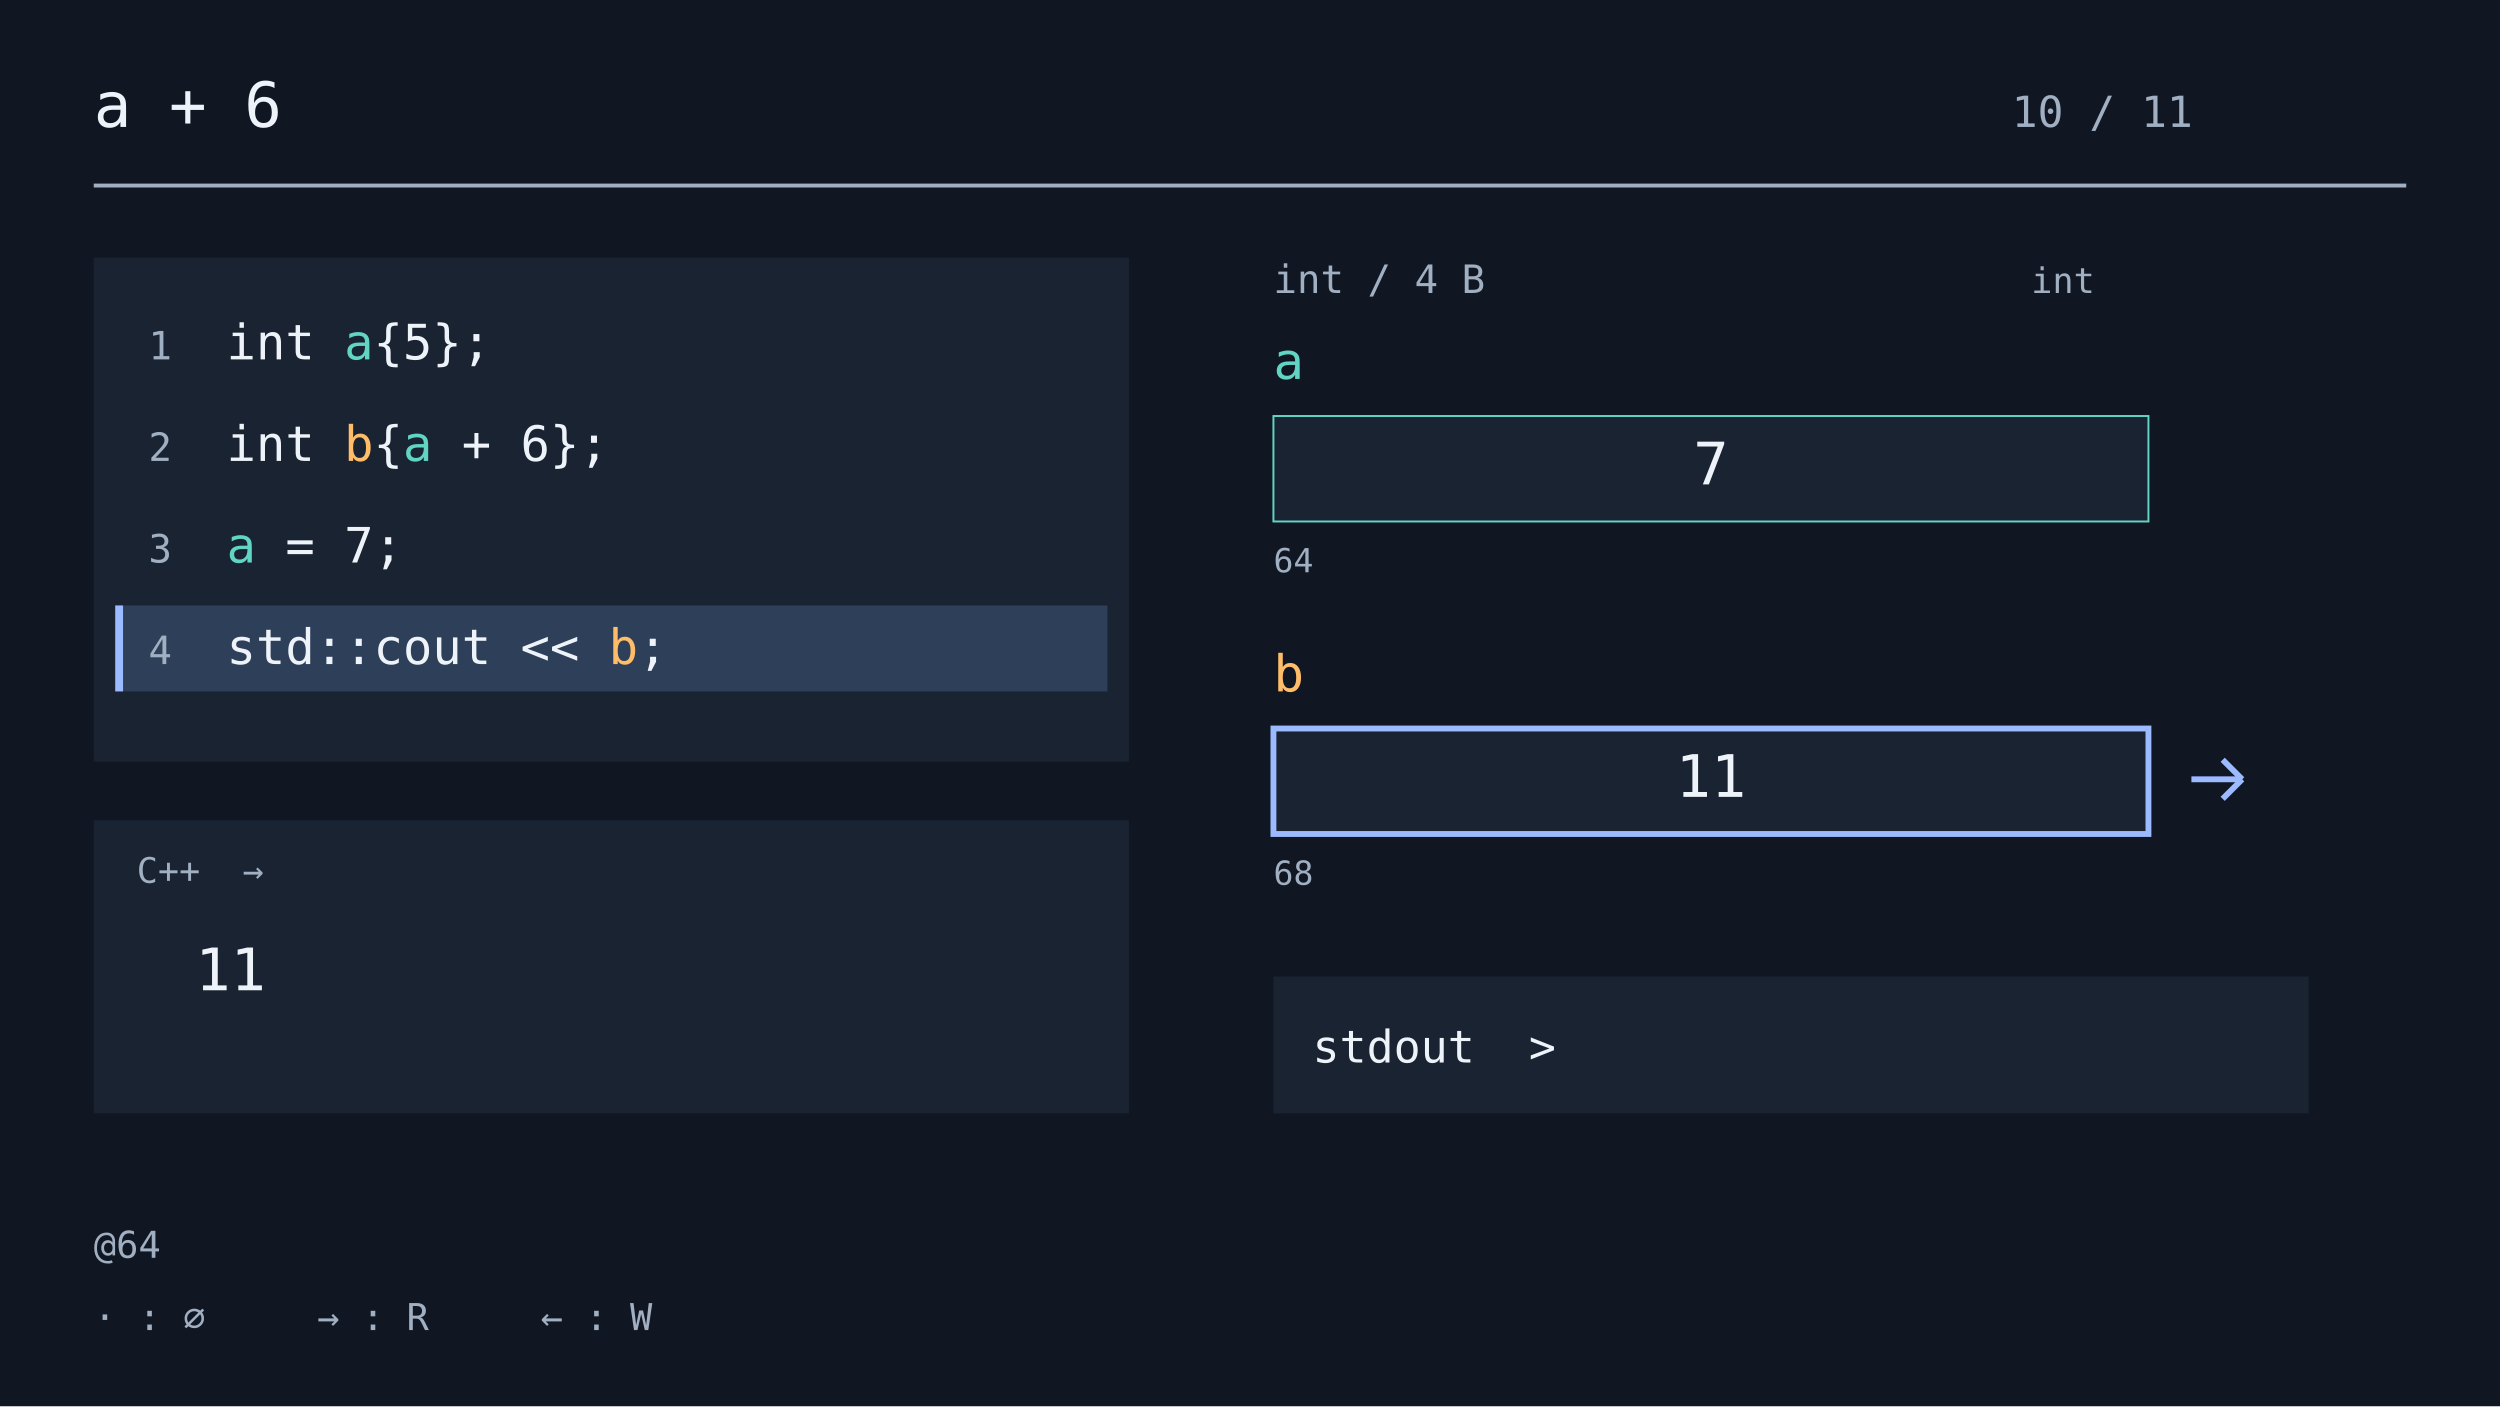
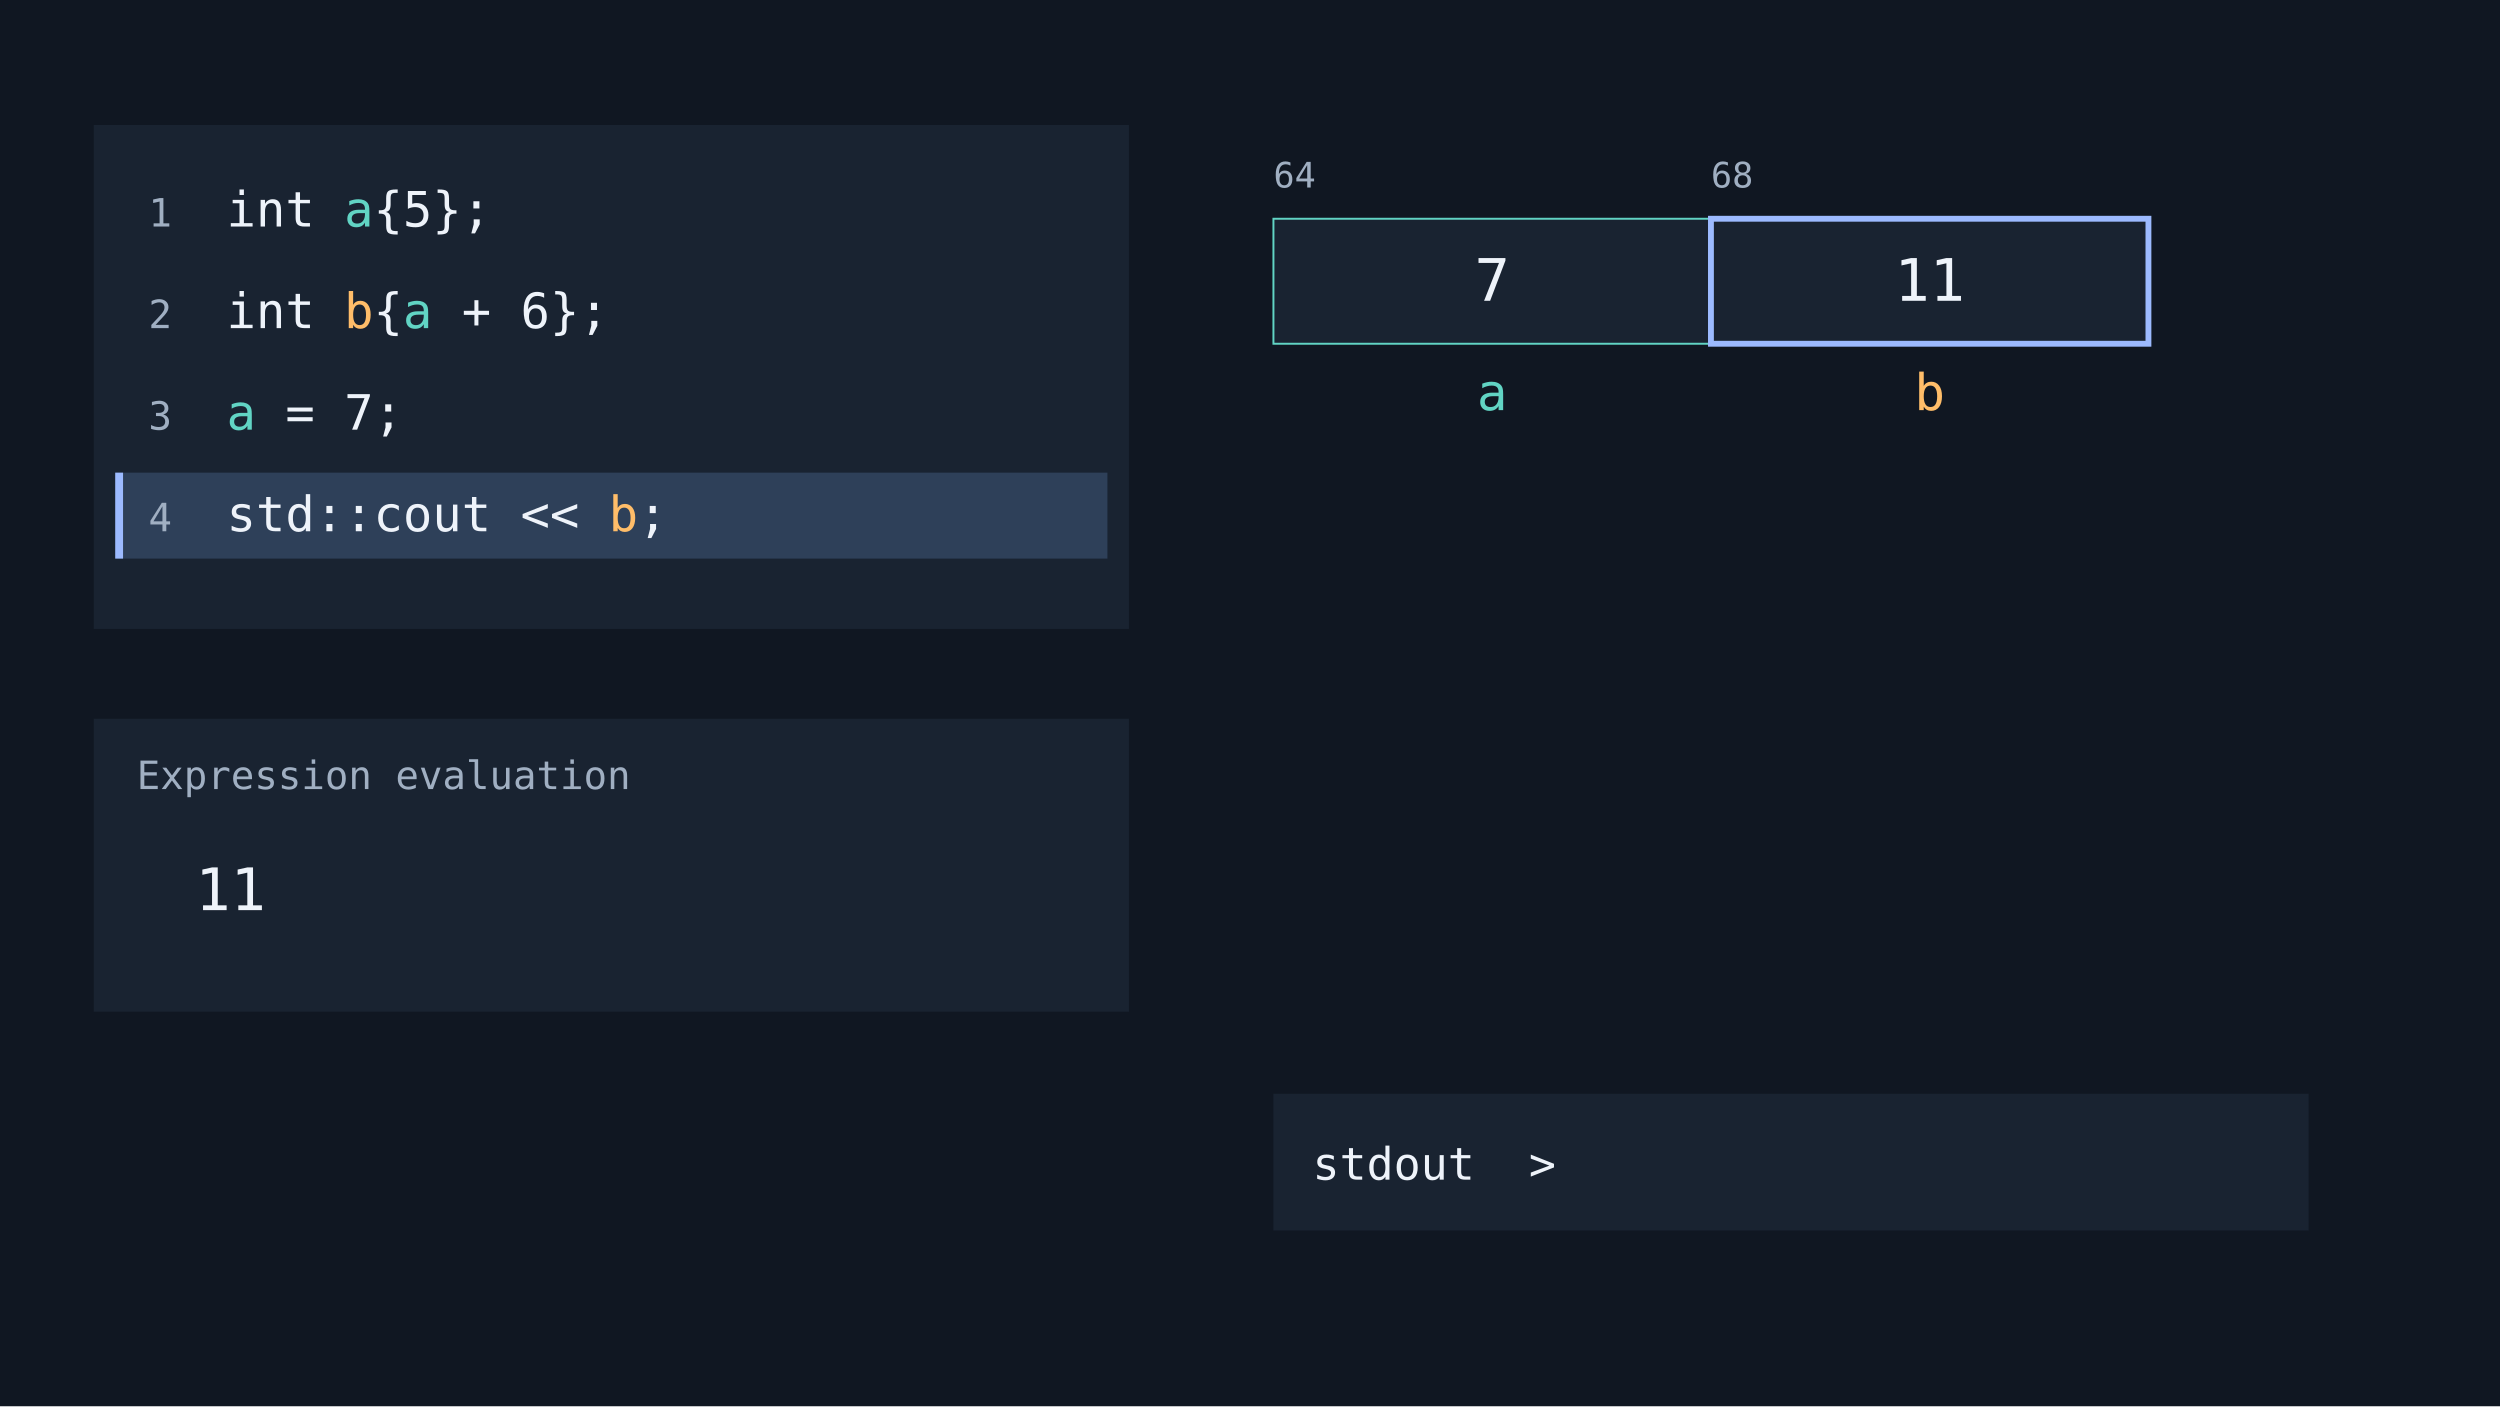
<svg xmlns="http://www.w3.org/2000/svg" viewBox="0 0 1280 720" width="1280" height="720" role="img">
  <rect x="0" y="0" width="1280" height="720" fill="#101722" stroke="none" stroke-width="1" />
-   <text x="48" y="65" font-family="DejaVu Sans Mono,monospace" font-size="32" fill="#eef3fa" xml:space="preserve">a + 6</text>
-   <text x="1030" y="65" font-family="DejaVu Sans Mono,monospace" font-size="22" fill="#a0afc2" xml:space="preserve">10 / 11</text>
-   <line x1="48" y1="95" x2="1232" y2="95" stroke="#a0afc2" stroke-width="2" />
-   <rect x="48" y="132" width="530" height="258" fill="#192331" stroke="none" stroke-width="1" />
-   <rect x="48" y="420" width="530" height="150" fill="#192331" stroke="none" stroke-width="1" />
-   <text x="70" y="452" font-family="DejaVu Sans Mono,monospace" font-size="18" fill="#a0afc2" xml:space="preserve">C++  →</text>
-   <text x="100" y="507" font-family="DejaVu Sans Mono,monospace" font-size="30" fill="#eef3fa" xml:space="preserve">11</text>
-   <text x="652" y="150" font-family="DejaVu Sans Mono,monospace" font-size="20" fill="#a0afc2" xml:space="preserve">int / 4 B</text>
-   <text x="1040" y="150" font-family="DejaVu Sans Mono,monospace" font-size="18" fill="#a0afc2" xml:space="preserve">int</text>
-   <text x="76" y="184" font-family="DejaVu Sans Mono,monospace" font-size="20" fill="#a0afc2" xml:space="preserve">1</text>
-   <text x="116" y="184" font-family="DejaVu Sans Mono,monospace" font-size="25" fill="#eef3fa" xml:space="preserve" />
-   <text x="116.0" y="184" font-family="DejaVu Sans Mono,monospace" font-size="25" fill="#eef3fa" xml:space="preserve">int</text>
-   <text x="161.15" y="184" font-family="DejaVu Sans Mono,monospace" font-size="25" fill="#eef3fa" xml:space="preserve"> </text>
-   <text x="176.2" y="184" font-family="DejaVu Sans Mono,monospace" font-size="25" fill="#61d4c4" xml:space="preserve">a</text>
-   <text x="191.25" y="184" font-family="DejaVu Sans Mono,monospace" font-size="25" fill="#eef3fa" xml:space="preserve">{5};</text>
-   <text x="76" y="236" font-family="DejaVu Sans Mono,monospace" font-size="20" fill="#a0afc2" xml:space="preserve">2</text>
-   <text x="116" y="236" font-family="DejaVu Sans Mono,monospace" font-size="25" fill="#eef3fa" xml:space="preserve" />
-   <text x="116.0" y="236" font-family="DejaVu Sans Mono,monospace" font-size="25" fill="#eef3fa" xml:space="preserve">int</text>
-   <text x="161.15" y="236" font-family="DejaVu Sans Mono,monospace" font-size="25" fill="#eef3fa" xml:space="preserve"> </text>
-   <text x="176.2" y="236" font-family="DejaVu Sans Mono,monospace" font-size="25" fill="#ffbd69" xml:space="preserve">b</text>
-   <text x="191.25" y="236" font-family="DejaVu Sans Mono,monospace" font-size="25" fill="#eef3fa" xml:space="preserve">{</text>
-   <text x="206.3" y="236" font-family="DejaVu Sans Mono,monospace" font-size="25" fill="#61d4c4" xml:space="preserve">a</text>
-   <text x="221.35" y="236" font-family="DejaVu Sans Mono,monospace" font-size="25" fill="#eef3fa" xml:space="preserve"> + 6};</text>
-   <text x="76" y="288" font-family="DejaVu Sans Mono,monospace" font-size="20" fill="#a0afc2" xml:space="preserve">3</text>
-   <text x="116" y="288" font-family="DejaVu Sans Mono,monospace" font-size="25" fill="#eef3fa" xml:space="preserve" />
-   <text x="116.0" y="288" font-family="DejaVu Sans Mono,monospace" font-size="25" fill="#61d4c4" xml:space="preserve">a</text>
-   <text x="131.05" y="288" font-family="DejaVu Sans Mono,monospace" font-size="25" fill="#eef3fa" xml:space="preserve"> = 7;</text>
-   <rect x="59" y="310" width="508" height="44" fill="#2e4059" stroke="none" stroke-width="1" />
-   <rect x="59" y="310" width="4" height="44" fill="#9cbaff" stroke="none" stroke-width="1" />
-   <text x="76" y="340" font-family="DejaVu Sans Mono,monospace" font-size="20" fill="#a0afc2" xml:space="preserve">4</text>
-   <text x="116" y="340" font-family="DejaVu Sans Mono,monospace" font-size="25" fill="#eef3fa" xml:space="preserve" />
-   <text x="116.0" y="340" font-family="DejaVu Sans Mono,monospace" font-size="25" fill="#eef3fa" xml:space="preserve">std</text>
-   <text x="161.15" y="340" font-family="DejaVu Sans Mono,monospace" font-size="25" fill="#eef3fa" xml:space="preserve">::</text>
-   <text x="191.25" y="340" font-family="DejaVu Sans Mono,monospace" font-size="25" fill="#eef3fa" xml:space="preserve">cout</text>
-   <text x="251.45" y="340" font-family="DejaVu Sans Mono,monospace" font-size="25" fill="#eef3fa" xml:space="preserve"> &lt;&lt; </text>
-   <text x="311.65" y="340" font-family="DejaVu Sans Mono,monospace" font-size="25" fill="#ffbd69" xml:space="preserve">b</text>
-   <text x="326.7" y="340" font-family="DejaVu Sans Mono,monospace" font-size="25" fill="#eef3fa" xml:space="preserve">;</text>
-   <text x="652" y="194" font-family="DejaVu Sans Mono,monospace" font-size="26" fill="#61d4c4" xml:space="preserve">a</text>
-   <rect x="652" y="213" width="448" height="54" fill="#192331" stroke="#61d4c4" stroke-width="1" />
-   <text x="866.97" y="248" font-family="DejaVu Sans Mono,monospace" font-size="30" fill="#eef3fa" xml:space="preserve">7</text>
-   <text x="652" y="293" font-family="DejaVu Sans Mono,monospace" font-size="17" fill="#a0afc2" xml:space="preserve">64</text>
-   <text x="652" y="354" font-family="DejaVu Sans Mono,monospace" font-size="26" fill="#ffbd69" xml:space="preserve">b</text>
-   <rect x="652" y="373" width="448" height="54" fill="#192331" stroke="#9cbaff" stroke-width="3" />
-   <text x="857.94" y="408" font-family="DejaVu Sans Mono,monospace" font-size="30" fill="#eef3fa" xml:space="preserve">11</text>
-   <text x="652" y="453" font-family="DejaVu Sans Mono,monospace" font-size="17" fill="#a0afc2" xml:space="preserve">68</text>
-   <line x1="1122" y1="399" x2="1148" y2="399" stroke="#9cbaff" stroke-width="3" />
-   <line x1="1148" y1="399" x2="1138" y2="389" stroke="#9cbaff" stroke-width="3" />
-   <line x1="1148" y1="399" x2="1138" y2="409" stroke="#9cbaff" stroke-width="3" />
-   <rect x="652" y="500" width="530" height="70" fill="#192331" stroke="none" stroke-width="1" />
-   <text x="672" y="544" font-family="DejaVu Sans Mono,monospace" font-size="23" fill="#eef3fa" xml:space="preserve">stdout  &gt; </text>
-   <text x="48" y="644" font-family="DejaVu Sans Mono,monospace" font-size="19" fill="#a0afc2" xml:space="preserve">@64</text>
-   <text x="48" y="681" font-family="DejaVu Sans Mono,monospace" font-size="19" fill="#a0afc2" xml:space="preserve">· : ∅     → : R     ← : W</text>
+   <rect x="48" y="64" width="530" height="258" fill="#192331" stroke="none" stroke-width="1" />
+   <rect x="48" y="368" width="530" height="150" fill="#192331" stroke="none" stroke-width="1" />
+   <text x="70" y="404" font-family="DejaVu Sans Mono,monospace" font-size="20" fill="#a0afc2" xml:space="preserve">Expression evaluation</text>
+   <text x="100" y="466" font-family="DejaVu Sans Mono,monospace" font-size="30" fill="#eef3fa" xml:space="preserve">11</text>
+   <text x="76" y="116" font-family="DejaVu Sans Mono,monospace" font-size="20" fill="#a0afc2" xml:space="preserve">1</text>
+   <text x="116" y="116" font-family="DejaVu Sans Mono,monospace" font-size="25" fill="#eef3fa" xml:space="preserve" />
+   <text x="116.0" y="116" font-family="DejaVu Sans Mono,monospace" font-size="25" fill="#eef3fa" xml:space="preserve">int</text>
+   <text x="161.15" y="116" font-family="DejaVu Sans Mono,monospace" font-size="25" fill="#eef3fa" xml:space="preserve"> </text>
+   <text x="176.2" y="116" font-family="DejaVu Sans Mono,monospace" font-size="25" fill="#61d4c4" xml:space="preserve">a</text>
+   <text x="191.25" y="116" font-family="DejaVu Sans Mono,monospace" font-size="25" fill="#eef3fa" xml:space="preserve">{5};</text>
+   <text x="76" y="168" font-family="DejaVu Sans Mono,monospace" font-size="20" fill="#a0afc2" xml:space="preserve">2</text>
+   <text x="116" y="168" font-family="DejaVu Sans Mono,monospace" font-size="25" fill="#eef3fa" xml:space="preserve" />
+   <text x="116.0" y="168" font-family="DejaVu Sans Mono,monospace" font-size="25" fill="#eef3fa" xml:space="preserve">int</text>
+   <text x="161.15" y="168" font-family="DejaVu Sans Mono,monospace" font-size="25" fill="#eef3fa" xml:space="preserve"> </text>
+   <text x="176.2" y="168" font-family="DejaVu Sans Mono,monospace" font-size="25" fill="#ffbd69" xml:space="preserve">b</text>
+   <text x="191.25" y="168" font-family="DejaVu Sans Mono,monospace" font-size="25" fill="#eef3fa" xml:space="preserve">{</text>
+   <text x="206.3" y="168" font-family="DejaVu Sans Mono,monospace" font-size="25" fill="#61d4c4" xml:space="preserve">a</text>
+   <text x="221.35" y="168" font-family="DejaVu Sans Mono,monospace" font-size="25" fill="#eef3fa" xml:space="preserve"> + 6};</text>
+   <text x="76" y="220" font-family="DejaVu Sans Mono,monospace" font-size="20" fill="#a0afc2" xml:space="preserve">3</text>
+   <text x="116" y="220" font-family="DejaVu Sans Mono,monospace" font-size="25" fill="#eef3fa" xml:space="preserve" />
+   <text x="116.0" y="220" font-family="DejaVu Sans Mono,monospace" font-size="25" fill="#61d4c4" xml:space="preserve">a</text>
+   <text x="131.05" y="220" font-family="DejaVu Sans Mono,monospace" font-size="25" fill="#eef3fa" xml:space="preserve"> = 7;</text>
+   <rect x="59" y="242" width="508" height="44" fill="#2e4059" stroke="none" stroke-width="1" />
+   <rect x="59" y="242" width="4" height="44" fill="#9cbaff" stroke="none" stroke-width="1" />
+   <text x="76" y="272" font-family="DejaVu Sans Mono,monospace" font-size="20" fill="#a0afc2" xml:space="preserve">4</text>
+   <text x="116" y="272" font-family="DejaVu Sans Mono,monospace" font-size="25" fill="#eef3fa" xml:space="preserve" />
+   <text x="116.0" y="272" font-family="DejaVu Sans Mono,monospace" font-size="25" fill="#eef3fa" xml:space="preserve">std</text>
+   <text x="161.15" y="272" font-family="DejaVu Sans Mono,monospace" font-size="25" fill="#eef3fa" xml:space="preserve">::</text>
+   <text x="191.25" y="272" font-family="DejaVu Sans Mono,monospace" font-size="25" fill="#eef3fa" xml:space="preserve">cout</text>
+   <text x="251.45" y="272" font-family="DejaVu Sans Mono,monospace" font-size="25" fill="#eef3fa" xml:space="preserve"> &lt;&lt; </text>
+   <text x="311.65" y="272" font-family="DejaVu Sans Mono,monospace" font-size="25" fill="#ffbd69" xml:space="preserve">b</text>
+   <text x="326.7" y="272" font-family="DejaVu Sans Mono,monospace" font-size="25" fill="#eef3fa" xml:space="preserve">;</text>
+   <text x="652" y="96" font-family="DejaVu Sans Mono,monospace" font-size="18" fill="#a0afc2" xml:space="preserve">64</text>
+   <text x="756.174" y="210" font-family="DejaVu Sans Mono,monospace" font-size="26" fill="#61d4c4" xml:space="preserve">a</text>
+   <rect x="652" y="112" width="224.0" height="64" fill="#192331" stroke="#61d4c4" stroke-width="1" />
+   <text x="754.97" y="154" font-family="DejaVu Sans Mono,monospace" font-size="30" fill="#eef3fa" xml:space="preserve">7</text>
+   <text x="876.0" y="96" font-family="DejaVu Sans Mono,monospace" font-size="18" fill="#a0afc2" xml:space="preserve">68</text>
+   <text x="980.174" y="210" font-family="DejaVu Sans Mono,monospace" font-size="26" fill="#ffbd69" xml:space="preserve">b</text>
+   <rect x="876.0" y="112" width="224.0" height="64" fill="#192331" stroke="#9cbaff" stroke-width="3" />
+   <text x="969.94" y="154" font-family="DejaVu Sans Mono,monospace" font-size="30" fill="#eef3fa" xml:space="preserve">11</text>
+   <rect x="652" y="560" width="530" height="70" fill="#192331" stroke="none" stroke-width="1" />
+   <text x="672" y="604" font-family="DejaVu Sans Mono,monospace" font-size="23" fill="#eef3fa" xml:space="preserve">stdout  &gt; </text>
</svg>
